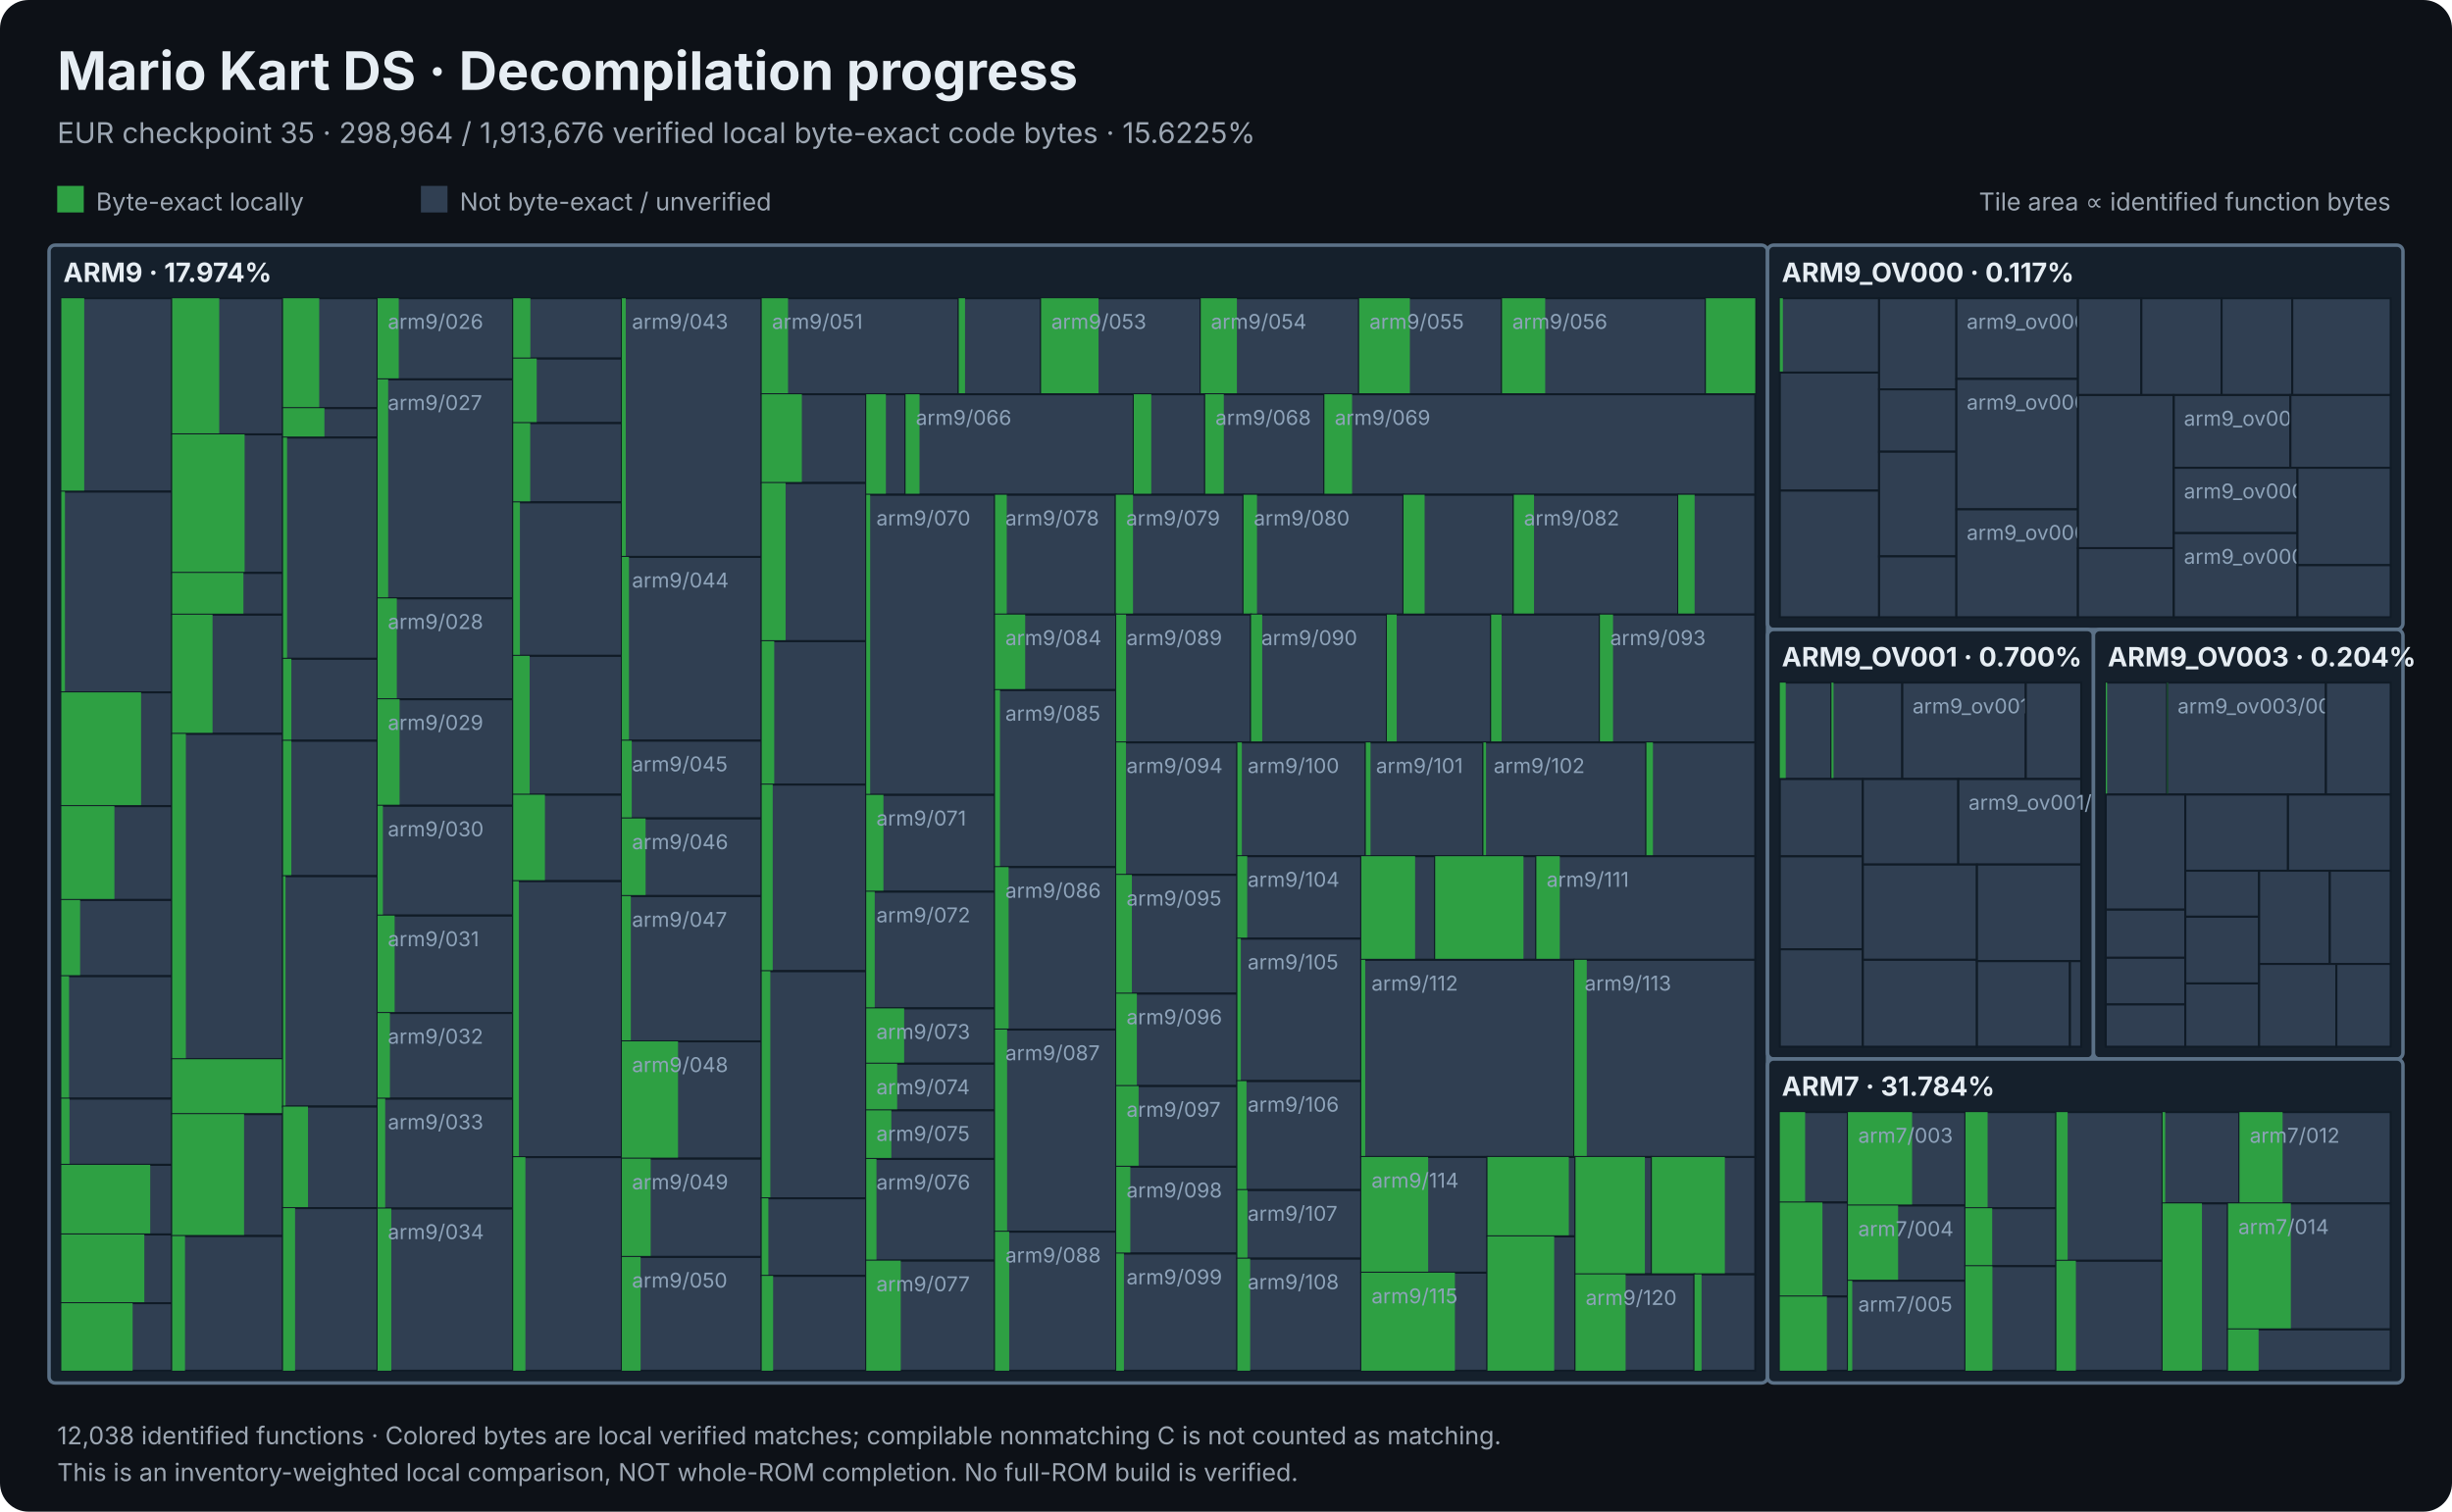
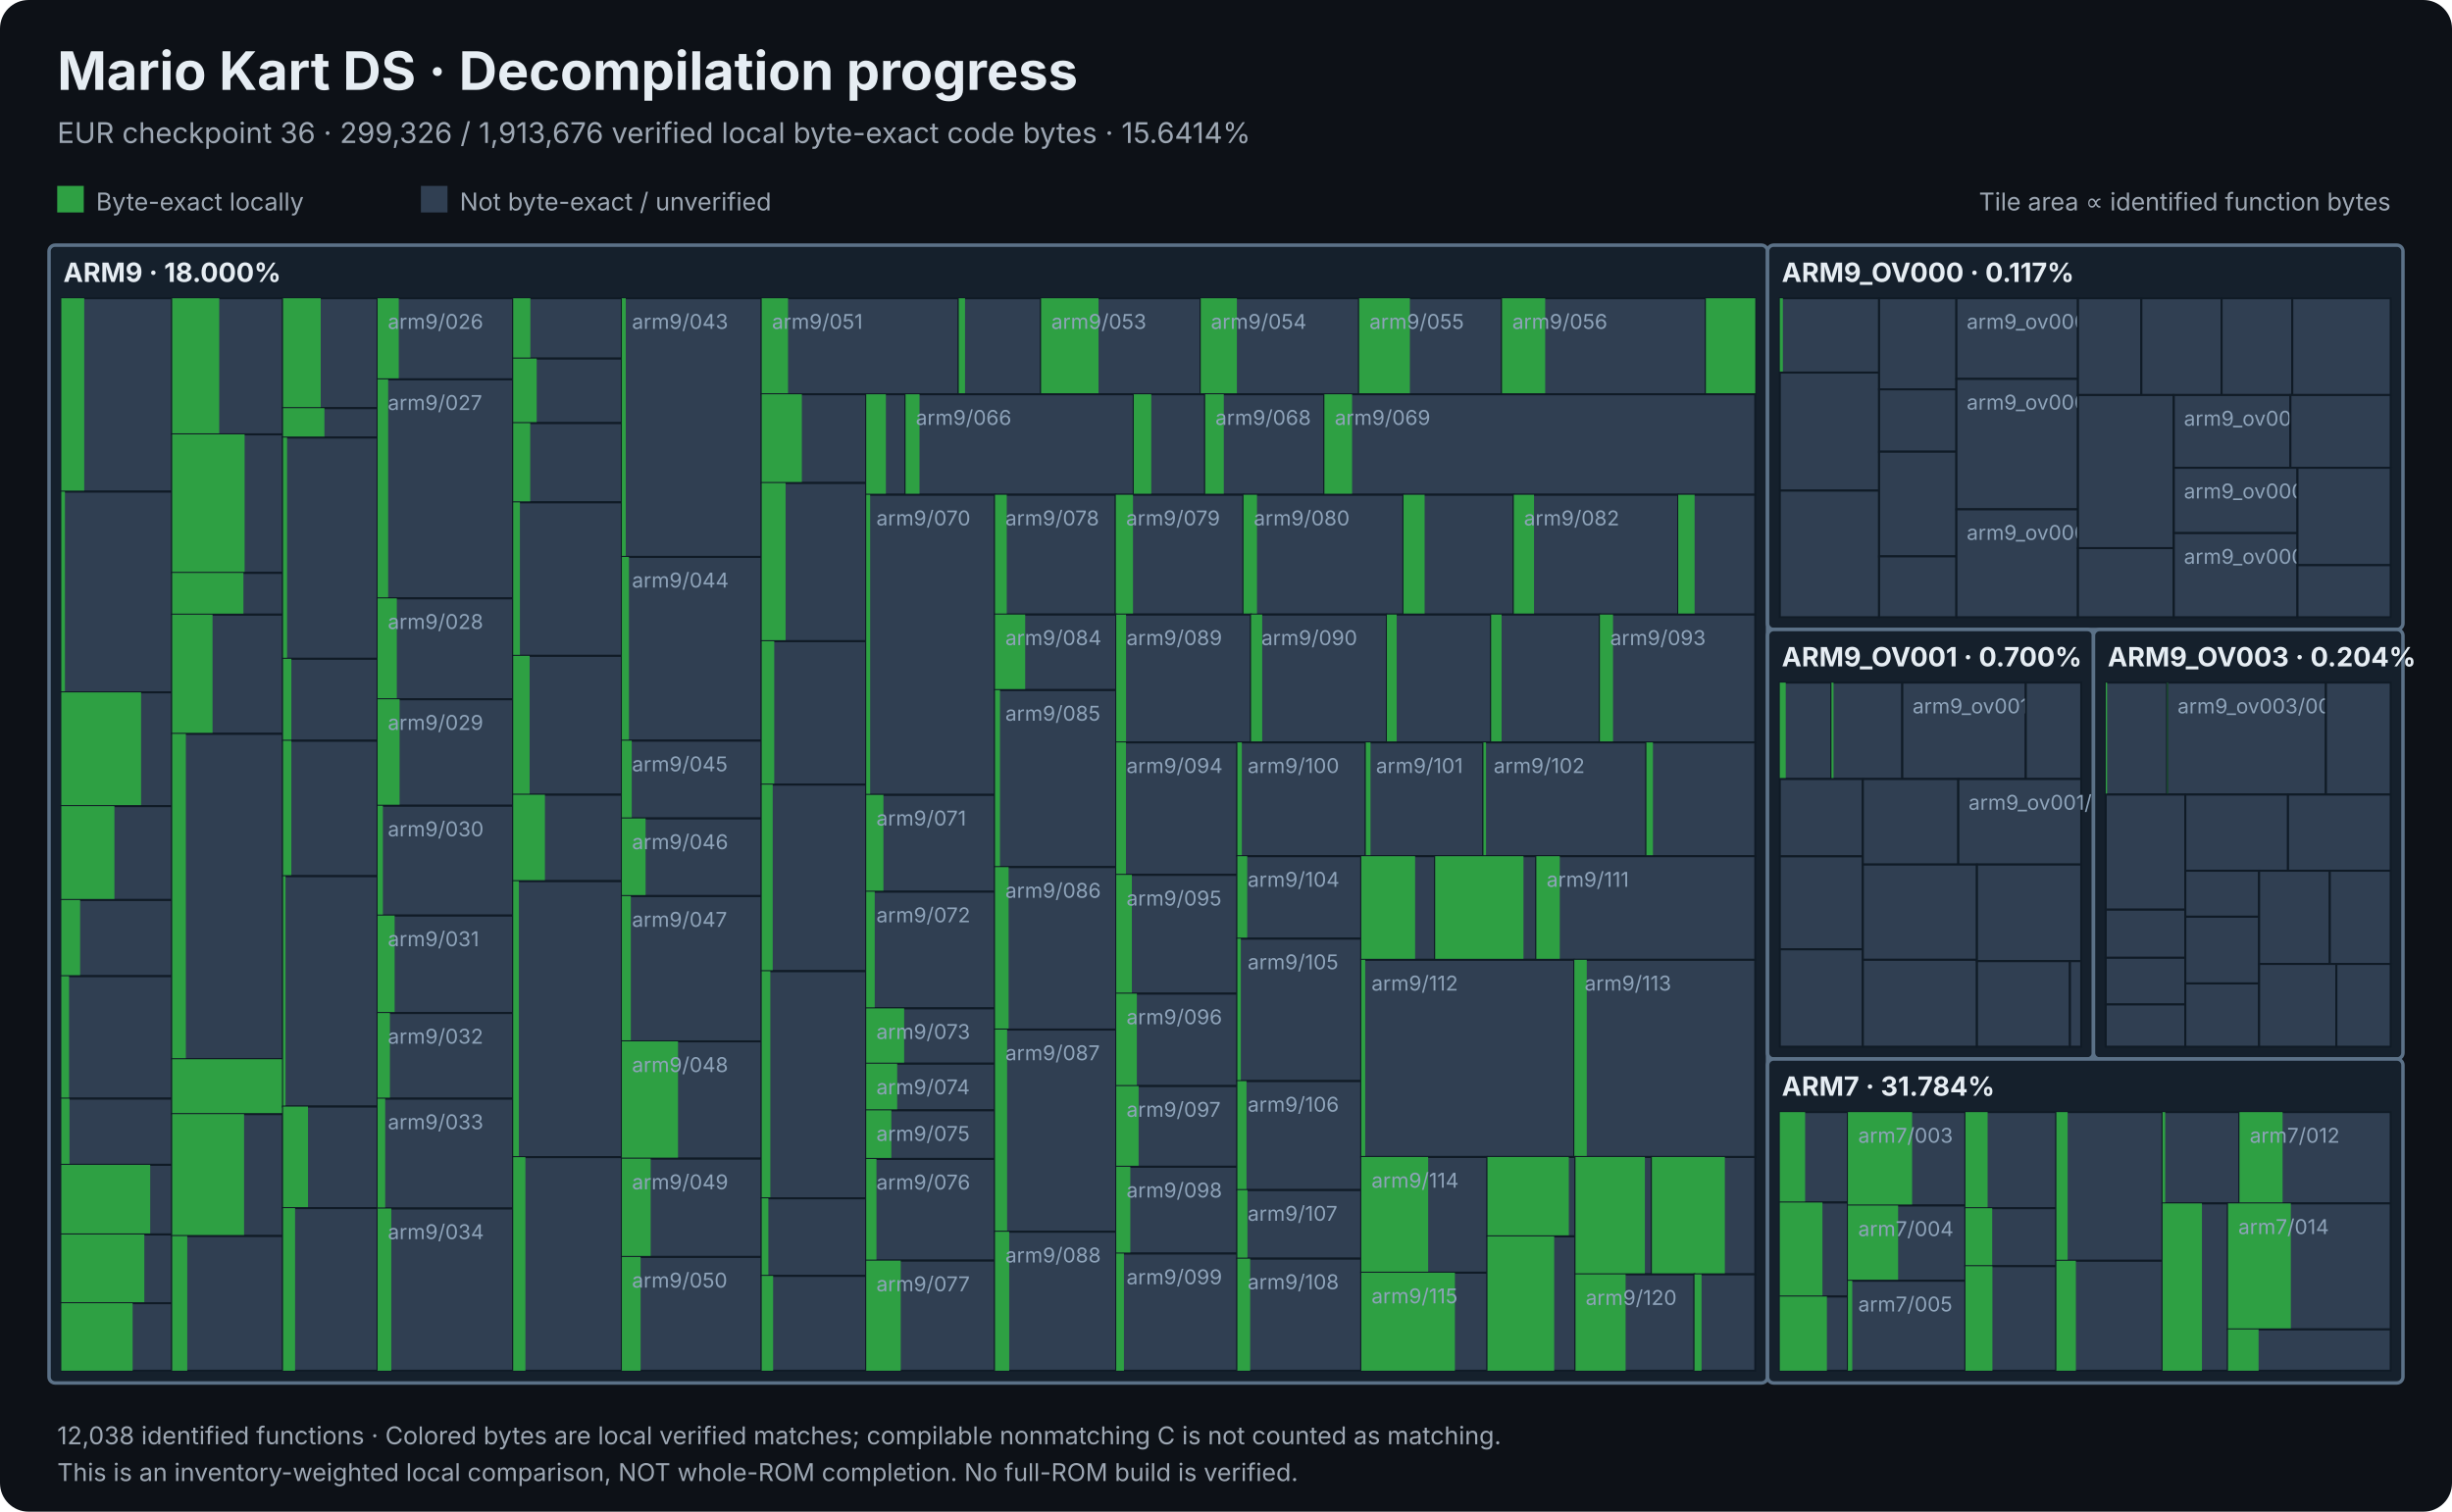
<svg xmlns="http://www.w3.org/2000/svg" viewBox="0 0 1200 740" width="1200" height="740" role="img" aria-label="Mario Kart DS local decompilation progress treemap">
  <rect width="1200" height="740" rx="14" fill="#0d1117" />
  <style>text{font-family:Inter,Segoe UI,Arial,sans-serif}.heading{fill:#e6edf3;font-weight:700}.light{fill:#9da7b3}.module{fill:#e6edf3;font-weight:700}.tile{fill:#8ea3b9;font-size:10px;pointer-events:none}</style>
  <text x="28" y="44" class="heading" font-size="26">Mario Kart DS · Decompilation progress</text>
-   <text x="28" y="70" class="light" font-size="14">EUR checkpoint 35 · 298,964 / 1,913,676 verified local byte-exact code bytes · 15.6225%</text>
+   <text x="28" y="70" class="light" font-size="14">EUR checkpoint 36 · 299,326 / 1,913,676 verified local byte-exact code bytes · 15.6414%</text>
  <rect x="28" y="91" width="13" height="13" fill="#2ea043" />
  <text x="47" y="103" class="light" font-size="12">Byte-exact locally</text>
  <rect x="206" y="91" width="13" height="13" fill="#303f52" />
  <text x="225" y="103" class="light" font-size="12">Not byte-exact / unverified</text>
  <text x="1170" y="103" text-anchor="end" class="light" font-size="12">Tile area ∝ identified function bytes</text>
  <rect x="24.00" y="120.00" width="841.03" height="557.00" rx="3" fill="#15202c" stroke="#5b7187" stroke-width="1.7" />
  <rect x="30.00" y="146.00" width="54.26" height="94.67" fill="#303f52" stroke="#101b26" stroke-width="1" />
  <rect x="30.00" y="146.00" width="11.215" height="94.67" fill="#2ea043" />
  <rect x="30.00" y="240.67" width="54.26" height="98.25" fill="#303f52" stroke="#101b26" stroke-width="1" />
  <rect x="30.00" y="240.67" width="1.788" height="98.25" fill="#2ea043" />
  <rect x="30.00" y="338.93" width="54.26" height="55.70" fill="#303f52" stroke="#101b26" stroke-width="1" />
  <rect x="30.00" y="338.93" width="39.042" height="55.70" fill="#2ea043" />
  <rect x="30.00" y="394.62" width="54.26" height="45.95" fill="#303f52" stroke="#101b26" stroke-width="1" />
  <rect x="30.00" y="394.62" width="25.996" height="45.95" fill="#2ea043" />
  <rect x="30.00" y="440.57" width="54.26" height="37.31" fill="#303f52" stroke="#101b26" stroke-width="1" />
  <rect x="30.00" y="440.57" width="9.201" height="37.31" fill="#2ea043" />
  <rect x="30.00" y="477.88" width="54.26" height="59.93" fill="#303f52" stroke="#101b26" stroke-width="1" />
  <rect x="30.00" y="477.88" width="3.805" height="59.93" fill="#2ea043" />
  <rect x="30.00" y="537.81" width="54.26" height="32.41" fill="#303f52" stroke="#101b26" stroke-width="1" />
  <rect x="30.00" y="537.81" width="3.999" height="32.41" fill="#2ea043" />
  <rect x="30.00" y="570.22" width="54.26" height="34.08" fill="#303f52" stroke="#101b26" stroke-width="1" />
  <rect x="30.00" y="570.22" width="43.507" height="34.08" fill="#2ea043" />
  <rect x="30.00" y="604.30" width="54.26" height="33.65" fill="#303f52" stroke="#101b26" stroke-width="1" />
  <rect x="30.00" y="604.30" width="40.627" height="33.65" fill="#2ea043" />
  <rect x="30.00" y="637.95" width="54.26" height="33.05" fill="#303f52" stroke="#101b26" stroke-width="1" />
  <rect x="30.00" y="637.95" width="34.914" height="33.05" fill="#2ea043" />
  <rect x="84.26" y="146.00" width="54.26" height="66.64" fill="#303f52" stroke="#101b26" stroke-width="1" />
  <rect x="84.26" y="146.00" width="23.019" height="66.64" fill="#2ea043" />
  <rect x="84.26" y="212.64" width="54.26" height="67.81" fill="#303f52" stroke="#101b26" stroke-width="1" />
  <rect x="84.26" y="212.64" width="35.448" height="67.81" fill="#2ea043" />
  <rect x="84.26" y="280.45" width="54.26" height="20.44" fill="#303f52" stroke="#101b26" stroke-width="1" />
  <rect x="84.26" y="280.45" width="34.876" height="20.44" fill="#2ea043" />
  <rect x="84.26" y="300.89" width="54.26" height="58.35" fill="#303f52" stroke="#101b26" stroke-width="1" />
  <rect x="84.26" y="300.89" width="19.754" height="58.35" fill="#2ea043" />
  <rect x="84.26" y="359.24" width="54.26" height="159.28" fill="#303f52" stroke="#101b26" stroke-width="1" />
  <rect x="84.26" y="359.24" width="6.689" height="159.28" fill="#2ea043" />
  <rect x="84.26" y="518.52" width="54.26" height="26.87" fill="#303f52" stroke="#101b26" stroke-width="1" />
  <rect x="84.26" y="518.52" width="54.265" height="26.87" fill="#2ea043" />
  <rect x="84.26" y="545.39" width="54.26" height="59.68" fill="#303f52" stroke="#101b26" stroke-width="1" />
  <rect x="84.26" y="545.39" width="35.181" height="59.68" fill="#2ea043" />
  <rect x="84.26" y="605.07" width="54.26" height="65.93" fill="#303f52" stroke="#101b26" stroke-width="1" />
-   <rect x="84.26" y="605.07" width="6.275" height="65.93" fill="#2ea043" />
+   <rect x="84.26" y="605.07" width="7.381" height="65.93" fill="#2ea043" />
  <rect x="138.52" y="146.00" width="46.28" height="53.80" fill="#303f52" stroke="#101b26" stroke-width="1" />
-   <rect x="138.52" y="146.00" width="17.698" height="53.80" fill="#2ea043" />
+   <rect x="138.52" y="146.00" width="18.439" height="53.80" fill="#2ea043" />
  <rect x="138.52" y="199.80" width="46.28" height="14.40" fill="#303f52" stroke="#101b26" stroke-width="1" />
  <rect x="138.52" y="199.80" width="20.243" height="14.40" fill="#2ea043" />
  <rect x="138.52" y="214.20" width="46.28" height="108.30" fill="#303f52" stroke="#101b26" stroke-width="1" />
  <rect x="138.52" y="214.20" width="1.968" height="108.30" fill="#2ea043" />
  <rect x="138.52" y="322.50" width="46.28" height="40.12" fill="#303f52" stroke="#101b26" stroke-width="1" />
  <rect x="138.52" y="322.50" width="4.069" height="40.12" fill="#2ea043" />
  <rect x="138.52" y="362.62" width="46.28" height="66.30" fill="#303f52" stroke="#101b26" stroke-width="1" />
  <rect x="138.52" y="362.62" width="4.060" height="66.30" fill="#2ea043" />
  <rect x="138.52" y="428.92" width="46.28" height="112.77" fill="#303f52" stroke="#101b26" stroke-width="1" />
  <rect x="138.52" y="428.92" width="1.227" height="112.77" fill="#2ea043" />
  <rect x="138.52" y="541.70" width="46.28" height="49.72" fill="#303f52" stroke="#101b26" stroke-width="1" />
  <rect x="138.52" y="541.70" width="12.207" height="49.72" fill="#2ea043" />
  <rect x="138.52" y="591.41" width="46.28" height="79.59" fill="#303f52" stroke="#101b26" stroke-width="1" />
  <rect x="138.52" y="591.41" width="5.887" height="79.59" fill="#2ea043" />
  <rect x="184.80" y="146.00" width="66.35" height="39.71" fill="#303f52" stroke="#101b26" stroke-width="1" />
  <rect x="184.80" y="146.00" width="10.340" height="39.71" fill="#2ea043" />
  <text x="189.8" y="161.0" class="tile">arm9/026</text>
  <rect x="184.80" y="185.71" width="66.35" height="107.21" fill="#303f52" stroke="#101b26" stroke-width="1" />
  <rect x="184.80" y="185.71" width="5.161" height="107.21" fill="#2ea043" />
  <text x="189.8" y="200.7" class="tile">arm9/027</text>
  <rect x="184.80" y="292.92" width="66.35" height="49.38" fill="#303f52" stroke="#101b26" stroke-width="1" />
  <rect x="184.80" y="292.92" width="9.400" height="49.38" fill="#2ea043" />
  <text x="189.8" y="307.9" class="tile">arm9/028</text>
  <rect x="184.80" y="342.31" width="66.35" height="52.12" fill="#303f52" stroke="#101b26" stroke-width="1" />
  <rect x="184.80" y="342.31" width="10.746" height="52.12" fill="#2ea043" />
  <text x="189.8" y="357.3" class="tile">arm9/029</text>
  <rect x="184.80" y="394.43" width="66.35" height="53.78" fill="#303f52" stroke="#101b26" stroke-width="1" />
  <rect x="184.80" y="394.43" width="2.584" height="53.78" fill="#2ea043" />
  <text x="189.8" y="409.4" class="tile">arm9/030</text>
  <rect x="184.80" y="448.21" width="66.35" height="47.69" fill="#303f52" stroke="#101b26" stroke-width="1" />
  <rect x="184.80" y="448.21" width="8.335" height="47.69" fill="#2ea043" />
  <text x="189.8" y="463.2" class="tile">arm9/031</text>
  <rect x="184.80" y="495.90" width="66.35" height="41.94" fill="#303f52" stroke="#101b26" stroke-width="1" />
  <rect x="184.80" y="495.90" width="6.017" height="41.94" fill="#2ea043" />
  <text x="189.8" y="510.9" class="tile">arm9/032</text>
  <rect x="184.80" y="537.83" width="66.35" height="53.77" fill="#303f52" stroke="#101b26" stroke-width="1" />
  <rect x="184.80" y="537.83" width="3.708" height="53.77" fill="#2ea043" />
  <text x="189.8" y="552.8" class="tile">arm9/033</text>
  <rect x="184.80" y="591.60" width="66.35" height="79.40" fill="#303f52" stroke="#101b26" stroke-width="1" />
  <rect x="184.80" y="591.60" width="6.701" height="79.40" fill="#2ea043" />
  <text x="189.8" y="606.6" class="tile">arm9/034</text>
  <rect x="251.16" y="146.00" width="53.18" height="29.53" fill="#303f52" stroke="#101b26" stroke-width="1" />
  <rect x="251.16" y="146.00" width="8.396" height="29.53" fill="#2ea043" />
  <rect x="251.16" y="175.53" width="53.18" height="31.60" fill="#303f52" stroke="#101b26" stroke-width="1" />
  <rect x="251.16" y="175.53" width="11.497" height="31.60" fill="#2ea043" />
  <rect x="251.16" y="207.13" width="53.18" height="38.79" fill="#303f52" stroke="#101b26" stroke-width="1" />
  <rect x="251.16" y="207.13" width="8.321" height="38.79" fill="#2ea043" />
  <rect x="251.16" y="245.92" width="53.18" height="75.14" fill="#303f52" stroke="#101b26" stroke-width="1" />
  <rect x="251.16" y="245.92" width="3.284" height="75.14" fill="#2ea043" />
  <rect x="251.16" y="321.06" width="53.18" height="67.98" fill="#303f52" stroke="#101b26" stroke-width="1" />
  <rect x="251.16" y="321.06" width="8.029" height="67.98" fill="#2ea043" />
  <rect x="251.16" y="389.04" width="53.18" height="42.31" fill="#303f52" stroke="#101b26" stroke-width="1" />
  <rect x="251.16" y="389.04" width="15.520" height="42.31" fill="#2ea043" />
  <rect x="251.16" y="431.36" width="53.18" height="135.10" fill="#303f52" stroke="#101b26" stroke-width="1" />
  <rect x="251.16" y="431.36" width="2.776" height="135.10" fill="#2ea043" />
  <rect x="251.16" y="566.45" width="53.18" height="104.55" fill="#303f52" stroke="#101b26" stroke-width="1" />
  <rect x="251.16" y="566.45" width="5.972" height="104.55" fill="#2ea043" />
  <rect x="304.34" y="146.00" width="68.42" height="126.63" fill="#303f52" stroke="#101b26" stroke-width="1" />
  <rect x="304.34" y="146.00" width="1.909" height="126.63" fill="#2ea043" />
  <text x="309.3" y="161.0" class="tile">arm9/043</text>
  <rect x="304.34" y="272.63" width="68.42" height="89.96" fill="#303f52" stroke="#101b26" stroke-width="1" />
  <rect x="304.34" y="272.63" width="3.463" height="89.96" fill="#2ea043" />
  <text x="309.3" y="287.6" class="tile">arm9/044</text>
  <rect x="304.34" y="362.58" width="68.42" height="38.08" fill="#303f52" stroke="#101b26" stroke-width="1" />
  <rect x="304.34" y="362.58" width="4.827" height="38.08" fill="#2ea043" />
  <text x="309.3" y="377.6" class="tile">arm9/045</text>
  <rect x="304.34" y="400.66" width="68.42" height="37.99" fill="#303f52" stroke="#101b26" stroke-width="1" />
  <rect x="304.34" y="400.66" width="11.612" height="37.99" fill="#2ea043" />
  <text x="309.3" y="415.7" class="tile">arm9/046</text>
  <rect x="304.34" y="438.65" width="68.42" height="71.12" fill="#303f52" stroke="#101b26" stroke-width="1" />
  <rect x="304.34" y="438.65" width="4.381" height="71.12" fill="#2ea043" />
  <text x="309.3" y="453.7" class="tile">arm9/047</text>
  <rect x="304.34" y="509.77" width="68.42" height="57.42" fill="#303f52" stroke="#101b26" stroke-width="1" />
  <rect x="304.34" y="509.77" width="27.474" height="57.42" fill="#2ea043" />
  <text x="309.3" y="524.8" class="tile">arm9/048</text>
  <rect x="304.34" y="567.19" width="68.42" height="48.12" fill="#303f52" stroke="#101b26" stroke-width="1" />
  <rect x="304.34" y="567.19" width="14.089" height="48.12" fill="#2ea043" />
  <text x="309.3" y="582.2" class="tile">arm9/049</text>
  <rect x="304.34" y="615.31" width="68.42" height="55.69" fill="#303f52" stroke="#101b26" stroke-width="1" />
  <rect x="304.34" y="615.31" width="9.163" height="55.69" fill="#2ea043" />
  <text x="309.3" y="630.3" class="tile">arm9/050</text>
  <rect x="372.77" y="146.00" width="96.43" height="47.00" fill="#303f52" stroke="#101b26" stroke-width="1" />
  <rect x="372.77" y="146.00" width="12.886" height="47.00" fill="#2ea043" />
  <text x="377.8" y="161.0" class="tile">arm9/051</text>
  <rect x="469.20" y="146.00" width="40.30" height="47.00" fill="#303f52" stroke="#101b26" stroke-width="1" />
  <rect x="469.20" y="146.00" width="3.076" height="47.00" fill="#2ea043" />
  <rect x="509.50" y="146.00" width="78.14" height="47.00" fill="#303f52" stroke="#101b26" stroke-width="1" />
  <rect x="509.50" y="146.00" width="28.105" height="47.00" fill="#2ea043" />
  <text x="514.5" y="161.0" class="tile">arm9/053</text>
  <rect x="587.64" y="146.00" width="77.53" height="47.00" fill="#303f52" stroke="#101b26" stroke-width="1" />
  <rect x="587.64" y="146.00" width="17.685" height="47.00" fill="#2ea043" />
  <text x="592.6" y="161.0" class="tile">arm9/054</text>
  <rect x="665.16" y="146.00" width="69.92" height="47.00" fill="#303f52" stroke="#101b26" stroke-width="1" />
  <rect x="665.16" y="146.00" width="24.817" height="47.00" fill="#2ea043" />
  <text x="670.2" y="161.0" class="tile">arm9/055</text>
  <rect x="735.08" y="146.00" width="99.77" height="47.00" fill="#303f52" stroke="#101b26" stroke-width="1" />
  <rect x="735.08" y="146.00" width="21.132" height="47.00" fill="#2ea043" />
  <text x="740.1" y="161.0" class="tile">arm9/056</text>
  <rect x="834.85" y="146.00" width="24.18" height="47.00" fill="#303f52" stroke="#101b26" stroke-width="1" />
  <rect x="834.85" y="146.00" width="24.181" height="47.00" fill="#2ea043" />
  <rect x="372.77" y="193.00" width="51.16" height="43.45" fill="#303f52" stroke="#101b26" stroke-width="1" />
  <rect x="372.77" y="193.00" width="19.645" height="43.45" fill="#2ea043" />
  <rect x="372.77" y="236.45" width="51.16" height="77.43" fill="#303f52" stroke="#101b26" stroke-width="1" />
  <rect x="372.77" y="236.45" width="11.693" height="77.43" fill="#2ea043" />
  <rect x="372.77" y="313.88" width="51.16" height="70.22" fill="#303f52" stroke="#101b26" stroke-width="1" />
  <rect x="372.77" y="313.88" width="6.140" height="70.22" fill="#2ea043" />
  <rect x="372.77" y="384.09" width="51.16" height="91.33" fill="#303f52" stroke="#101b26" stroke-width="1" />
  <rect x="372.77" y="384.09" width="5.389" height="91.33" fill="#2ea043" />
  <rect x="372.77" y="475.43" width="51.16" height="111.18" fill="#303f52" stroke="#101b26" stroke-width="1" />
  <rect x="372.77" y="475.43" width="4.225" height="111.18" fill="#2ea043" />
  <rect x="372.77" y="586.61" width="51.16" height="37.96" fill="#303f52" stroke="#101b26" stroke-width="1" />
  <rect x="372.77" y="586.61" width="3.266" height="37.96" fill="#2ea043" />
  <rect x="372.77" y="624.57" width="51.16" height="46.43" fill="#303f52" stroke="#101b26" stroke-width="1" />
  <rect x="372.77" y="624.57" width="5.595" height="46.43" fill="#2ea043" />
  <rect x="423.93" y="193.00" width="19.24" height="49.20" fill="#303f52" stroke="#101b26" stroke-width="1" />
  <rect x="423.93" y="193.00" width="9.612" height="49.20" fill="#2ea043" />
  <rect x="443.17" y="193.00" width="111.70" height="49.20" fill="#303f52" stroke="#101b26" stroke-width="1" />
  <rect x="443.17" y="193.00" width="6.826" height="49.20" fill="#2ea043" />
  <text x="448.2" y="208.0" class="tile">arm9/066</text>
  <rect x="554.87" y="193.00" width="34.95" height="49.20" fill="#303f52" stroke="#101b26" stroke-width="1" />
  <rect x="554.87" y="193.00" width="8.548" height="49.20" fill="#2ea043" />
  <rect x="589.82" y="193.00" width="58.33" height="49.20" fill="#303f52" stroke="#101b26" stroke-width="1" />
  <rect x="589.82" y="193.00" width="9.093" height="49.20" fill="#2ea043" />
  <text x="594.8" y="208.0" class="tile">arm9/068</text>
  <rect x="648.15" y="193.00" width="210.88" height="49.20" fill="#303f52" stroke="#101b26" stroke-width="1" />
  <rect x="648.15" y="193.00" width="13.551" height="49.20" fill="#2ea043" />
  <text x="653.2" y="208.0" class="tile">arm9/069</text>
  <rect x="423.93" y="242.20" width="63.03" height="146.92" fill="#303f52" stroke="#101b26" stroke-width="1" />
  <rect x="423.93" y="242.20" width="1.917" height="146.92" fill="#2ea043" />
  <text x="428.9" y="257.2" class="tile">arm9/070</text>
  <rect x="423.93" y="389.12" width="63.03" height="47.39" fill="#303f52" stroke="#101b26" stroke-width="1" />
  <rect x="423.93" y="389.12" width="8.415" height="47.39" fill="#2ea043" />
  <text x="428.9" y="404.1" class="tile">arm9/071</text>
  <rect x="423.93" y="436.51" width="63.03" height="57.12" fill="#303f52" stroke="#101b26" stroke-width="1" />
  <rect x="423.93" y="436.51" width="4.156" height="57.12" fill="#2ea043" />
  <text x="428.9" y="451.5" class="tile">arm9/072</text>
  <rect x="423.93" y="493.63" width="63.03" height="27.06" fill="#303f52" stroke="#101b26" stroke-width="1" />
  <rect x="423.93" y="493.63" width="18.556" height="27.06" fill="#2ea043" />
  <text x="428.9" y="508.6" class="tile">arm9/073</text>
  <rect x="423.93" y="520.70" width="63.03" height="22.84" fill="#303f52" stroke="#101b26" stroke-width="1" />
  <rect x="423.93" y="520.70" width="15.138" height="22.84" fill="#2ea043" />
  <text x="428.9" y="535.7" class="tile">arm9/074</text>
  <rect x="423.93" y="543.54" width="63.03" height="23.80" fill="#303f52" stroke="#101b26" stroke-width="1" />
  <rect x="423.93" y="543.54" width="12.277" height="23.80" fill="#2ea043" />
  <text x="428.9" y="558.5" class="tile">arm9/075</text>
  <rect x="423.93" y="567.34" width="63.03" height="49.77" fill="#303f52" stroke="#101b26" stroke-width="1" />
  <rect x="423.93" y="567.34" width="5.008" height="49.77" fill="#2ea043" />
  <text x="428.9" y="582.3" class="tile">arm9/076</text>
  <rect x="423.93" y="617.11" width="63.03" height="53.89" fill="#303f52" stroke="#101b26" stroke-width="1" />
  <rect x="423.93" y="617.11" width="16.880" height="53.89" fill="#2ea043" />
  <text x="428.9" y="632.1" class="tile">arm9/077</text>
  <rect x="486.96" y="242.20" width="59.11" height="58.65" fill="#303f52" stroke="#101b26" stroke-width="1" />
  <rect x="486.96" y="242.20" width="5.736" height="58.65" fill="#2ea043" />
  <text x="492.0" y="257.2" class="tile">arm9/078</text>
  <rect x="546.07" y="242.20" width="62.50" height="58.65" fill="#303f52" stroke="#101b26" stroke-width="1" />
  <rect x="546.07" y="242.20" width="8.413" height="58.65" fill="#2ea043" />
  <text x="551.1" y="257.2" class="tile">arm9/079</text>
  <rect x="608.57" y="242.20" width="78.28" height="58.65" fill="#303f52" stroke="#101b26" stroke-width="1" />
  <rect x="608.57" y="242.20" width="6.586" height="58.65" fill="#2ea043" />
  <text x="613.6" y="257.2" class="tile">arm9/080</text>
  <rect x="686.85" y="242.20" width="54.00" height="58.65" fill="#303f52" stroke="#101b26" stroke-width="1" />
  <rect x="686.85" y="242.20" width="10.347" height="58.65" fill="#2ea043" />
  <rect x="740.84" y="242.20" width="80.48" height="58.65" fill="#303f52" stroke="#101b26" stroke-width="1" />
  <rect x="740.84" y="242.20" width="9.901" height="58.65" fill="#2ea043" />
  <text x="745.8" y="257.2" class="tile">arm9/082</text>
  <rect x="821.32" y="242.20" width="37.71" height="58.65" fill="#303f52" stroke="#101b26" stroke-width="1" />
  <rect x="821.32" y="242.20" width="8.010" height="58.65" fill="#2ea043" />
  <rect x="486.96" y="300.85" width="59.32" height="36.97" fill="#303f52" stroke="#101b26" stroke-width="1" />
  <rect x="486.96" y="300.85" width="14.762" height="36.97" fill="#2ea043" />
  <text x="492.0" y="315.8" class="tile">arm9/084</text>
  <rect x="486.96" y="337.82" width="59.32" height="86.64" fill="#303f52" stroke="#101b26" stroke-width="1" />
  <rect x="486.96" y="337.82" width="2.416" height="86.64" fill="#2ea043" />
  <text x="492.0" y="352.8" class="tile">arm9/085</text>
  <rect x="486.96" y="424.47" width="59.32" height="79.53" fill="#303f52" stroke="#101b26" stroke-width="1" />
  <rect x="486.96" y="424.47" width="6.643" height="79.53" fill="#2ea043" />
  <text x="492.0" y="439.5" class="tile">arm9/086</text>
  <rect x="486.96" y="504.00" width="59.32" height="98.96" fill="#303f52" stroke="#101b26" stroke-width="1" />
  <rect x="486.96" y="504.00" width="5.912" height="98.96" fill="#2ea043" />
  <text x="492.0" y="519.0" class="tile">arm9/087</text>
  <rect x="486.96" y="602.96" width="59.32" height="68.04" fill="#303f52" stroke="#101b26" stroke-width="1" />
  <rect x="486.96" y="602.96" width="6.941" height="68.04" fill="#2ea043" />
  <text x="492.0" y="618.0" class="tile">arm9/088</text>
  <rect x="546.28" y="300.85" width="65.98" height="62.59" fill="#303f52" stroke="#101b26" stroke-width="1" />
  <rect x="546.28" y="300.85" width="4.798" height="62.59" fill="#2ea043" />
  <text x="551.3" y="315.8" class="tile">arm9/089</text>
  <rect x="612.26" y="300.85" width="66.47" height="62.59" fill="#303f52" stroke="#101b26" stroke-width="1" />
  <rect x="612.26" y="300.85" width="5.455" height="62.59" fill="#2ea043" />
  <text x="617.3" y="315.8" class="tile">arm9/090</text>
  <rect x="678.73" y="300.85" width="51.02" height="62.59" fill="#303f52" stroke="#101b26" stroke-width="1" />
  <rect x="678.73" y="300.85" width="4.798" height="62.59" fill="#2ea043" />
  <rect x="729.75" y="300.85" width="53.24" height="62.59" fill="#303f52" stroke="#101b26" stroke-width="1" />
  <rect x="729.75" y="300.85" width="5.116" height="62.59" fill="#2ea043" />
  <rect x="782.98" y="300.85" width="76.05" height="62.59" fill="#303f52" stroke="#101b26" stroke-width="1" />
  <rect x="782.98" y="300.85" width="6.430" height="62.59" fill="#2ea043" />
  <text x="788.0" y="315.8" class="tile">arm9/093</text>
  <rect x="546.28" y="363.44" width="59.28" height="64.83" fill="#303f52" stroke="#101b26" stroke-width="1" />
  <rect x="546.28" y="363.44" width="4.748" height="64.83" fill="#2ea043" />
  <text x="551.3" y="378.4" class="tile">arm9/094</text>
  <rect x="546.28" y="428.27" width="59.28" height="58.15" fill="#303f52" stroke="#101b26" stroke-width="1" />
  <rect x="546.28" y="428.27" width="7.651" height="58.15" fill="#2ea043" />
  <text x="551.3" y="443.3" class="tile">arm9/095</text>
  <rect x="546.28" y="486.42" width="59.28" height="45.24" fill="#303f52" stroke="#101b26" stroke-width="1" />
  <rect x="546.28" y="486.42" width="10.082" height="45.24" fill="#2ea043" />
  <text x="551.3" y="501.4" class="tile">arm9/096</text>
  <rect x="546.28" y="531.66" width="59.28" height="39.50" fill="#303f52" stroke="#101b26" stroke-width="1" />
  <rect x="546.28" y="531.66" width="10.947" height="39.50" fill="#2ea043" />
  <text x="551.3" y="546.7" class="tile">arm9/097</text>
  <rect x="546.28" y="571.16" width="59.28" height="42.50" fill="#303f52" stroke="#101b26" stroke-width="1" />
  <rect x="546.28" y="571.16" width="6.891" height="42.50" fill="#2ea043" />
  <text x="551.3" y="586.2" class="tile">arm9/098</text>
  <rect x="546.28" y="613.65" width="59.28" height="57.35" fill="#303f52" stroke="#101b26" stroke-width="1" />
  <rect x="546.28" y="613.65" width="3.759" height="57.35" fill="#2ea043" />
  <text x="551.3" y="628.7" class="tile">arm9/099</text>
  <rect x="605.56" y="363.44" width="62.85" height="55.69" fill="#303f52" stroke="#101b26" stroke-width="1" />
  <rect x="605.56" y="363.44" width="2.193" height="55.69" fill="#2ea043" />
  <text x="610.6" y="378.4" class="tile">arm9/100</text>
  <rect x="668.42" y="363.44" width="57.56" height="55.69" fill="#303f52" stroke="#101b26" stroke-width="1" />
  <rect x="668.42" y="363.44" width="2.294" height="55.69" fill="#2ea043" />
  <text x="673.4" y="378.4" class="tile">arm9/101</text>
  <rect x="725.98" y="363.44" width="79.76" height="55.69" fill="#303f52" stroke="#101b26" stroke-width="1" />
  <rect x="725.98" y="363.44" width="1.275" height="55.69" fill="#2ea043" />
  <text x="731.0" y="378.4" class="tile">arm9/102</text>
  <rect x="805.74" y="363.44" width="53.30" height="55.69" fill="#303f52" stroke="#101b26" stroke-width="1" />
  <rect x="805.74" y="363.44" width="3.200" height="55.69" fill="#2ea043" />
  <rect x="605.56" y="419.13" width="60.64" height="40.36" fill="#303f52" stroke="#101b26" stroke-width="1" />
  <rect x="605.56" y="419.13" width="4.817" height="40.36" fill="#2ea043" />
  <text x="610.6" y="434.1" class="tile">arm9/104</text>
  <rect x="605.56" y="459.49" width="60.64" height="69.74" fill="#303f52" stroke="#101b26" stroke-width="1" />
  <rect x="605.56" y="459.49" width="1.689" height="69.74" fill="#2ea043" />
  <text x="610.6" y="474.5" class="tile">arm9/105</text>
  <rect x="605.56" y="529.23" width="60.64" height="53.35" fill="#303f52" stroke="#101b26" stroke-width="1" />
  <rect x="605.56" y="529.23" width="4.473" height="53.35" fill="#2ea043" />
  <text x="610.6" y="544.2" class="tile">arm9/106</text>
  <rect x="605.56" y="582.58" width="60.64" height="33.57" fill="#303f52" stroke="#101b26" stroke-width="1" />
  <rect x="605.56" y="582.58" width="4.938" height="33.57" fill="#2ea043" />
  <text x="610.6" y="597.6" class="tile">arm9/107</text>
  <rect x="605.56" y="616.15" width="60.64" height="54.85" fill="#303f52" stroke="#101b26" stroke-width="1" />
  <rect x="605.56" y="616.15" width="6.259" height="54.85" fill="#2ea043" />
  <text x="610.6" y="631.1" class="tile">arm9/108</text>
  <rect x="666.21" y="419.13" width="36.16" height="50.72" fill="#303f52" stroke="#101b26" stroke-width="1" />
  <rect x="666.21" y="419.13" width="26.335" height="50.72" fill="#2ea043" />
  <rect x="702.37" y="419.13" width="49.50" height="50.72" fill="#303f52" stroke="#101b26" stroke-width="1" />
  <rect x="702.37" y="419.13" width="43.213" height="50.72" fill="#2ea043" />
  <rect x="751.87" y="419.13" width="107.17" height="50.72" fill="#303f52" stroke="#101b26" stroke-width="1" />
  <rect x="751.87" y="419.13" width="11.473" height="50.72" fill="#2ea043" />
  <text x="756.9" y="434.1" class="tile">arm9/111</text>
  <rect x="666.21" y="469.86" width="104.26" height="96.52" fill="#303f52" stroke="#101b26" stroke-width="1" />
  <rect x="666.21" y="469.86" width="1.924" height="96.52" fill="#2ea043" />
  <text x="671.2" y="484.9" class="tile">arm9/112</text>
  <rect x="770.47" y="469.86" width="88.56" height="96.52" fill="#303f52" stroke="#101b26" stroke-width="1" />
  <rect x="770.47" y="469.86" width="6.081" height="96.52" fill="#2ea043" />
  <text x="775.5" y="484.9" class="tile">arm9/113</text>
  <rect x="666.21" y="566.38" width="61.76" height="56.64" fill="#303f52" stroke="#101b26" stroke-width="1" />
  <rect x="666.21" y="566.38" width="32.716" height="56.64" fill="#2ea043" />
  <text x="671.2" y="581.4" class="tile">arm9/114</text>
  <rect x="666.21" y="623.02" width="61.76" height="47.98" fill="#303f52" stroke="#101b26" stroke-width="1" />
  <rect x="666.21" y="623.02" width="45.812" height="47.98" fill="#2ea043" />
  <text x="671.2" y="638.0" class="tile">arm9/115</text>
  <rect x="727.96" y="566.38" width="43.08" height="38.85" fill="#303f52" stroke="#101b26" stroke-width="1" />
  <rect x="727.96" y="566.38" width="39.810" height="38.85" fill="#2ea043" />
  <rect x="727.96" y="605.23" width="43.08" height="65.77" fill="#303f52" stroke="#101b26" stroke-width="1" />
  <rect x="727.96" y="605.23" width="32.643" height="65.77" fill="#2ea043" />
  <rect x="771.05" y="566.38" width="37.37" height="57.45" fill="#303f52" stroke="#101b26" stroke-width="1" />
  <rect x="771.05" y="566.38" width="33.946" height="57.45" fill="#2ea043" />
  <rect x="808.42" y="566.38" width="50.62" height="57.45" fill="#303f52" stroke="#101b26" stroke-width="1" />
  <rect x="808.42" y="566.38" width="35.703" height="57.45" fill="#2ea043" />
  <rect x="771.05" y="623.83" width="58.23" height="47.17" fill="#303f52" stroke="#101b26" stroke-width="1" />
  <rect x="771.05" y="623.83" width="24.515" height="47.17" fill="#2ea043" />
  <text x="776.0" y="638.8" class="tile">arm9/120</text>
  <rect x="829.28" y="623.83" width="29.76" height="47.17" fill="#303f52" stroke="#101b26" stroke-width="1" />
  <rect x="829.28" y="623.83" width="3.447" height="47.17" fill="#2ea043" />
-   <text x="31.0" y="138.0" class="module" font-size="13">ARM9 · 17.974%</text>
+   <text x="31.0" y="138.0" class="module" font-size="13">ARM9 · 18.000%</text>
  <rect x="865.03" y="120.00" width="310.97" height="188.15" rx="3" fill="#15202c" stroke="#5b7187" stroke-width="1.7" />
  <rect x="871.03" y="146.00" width="48.58" height="36.39" fill="#303f52" stroke="#101b26" stroke-width="1" />
  <rect x="871.03" y="146.00" width="1.500" height="36.39" fill="#2ea043" />
  <rect x="871.03" y="182.39" width="48.58" height="57.78" fill="#303f52" stroke="#101b26" stroke-width="1" />
  <rect x="871.03" y="240.17" width="48.58" height="61.99" fill="#303f52" stroke="#101b26" stroke-width="1" />
  <rect x="919.62" y="146.00" width="37.84" height="44.59" fill="#303f52" stroke="#101b26" stroke-width="1" />
  <rect x="919.62" y="190.59" width="37.84" height="30.53" fill="#303f52" stroke="#101b26" stroke-width="1" />
  <rect x="919.62" y="221.12" width="37.84" height="51.24" fill="#303f52" stroke="#101b26" stroke-width="1" />
  <rect x="919.62" y="272.36" width="37.84" height="29.80" fill="#303f52" stroke="#101b26" stroke-width="1" />
  <rect x="957.45" y="146.00" width="59.50" height="39.50" fill="#303f52" stroke="#101b26" stroke-width="1" />
  <text x="962.5" y="161.0" class="tile">arm9_ov000/007</text>
  <rect x="957.45" y="185.50" width="59.50" height="63.84" fill="#303f52" stroke="#101b26" stroke-width="1" />
  <text x="962.5" y="200.5" class="tile">arm9_ov000/008</text>
  <rect x="957.45" y="249.34" width="59.50" height="52.81" fill="#303f52" stroke="#101b26" stroke-width="1" />
  <text x="962.5" y="264.3" class="tile">arm9_ov000/009</text>
  <rect x="1016.95" y="146.00" width="31.01" height="47.38" fill="#303f52" stroke="#101b26" stroke-width="1" />
  <rect x="1047.97" y="146.00" width="39.28" height="47.38" fill="#303f52" stroke="#101b26" stroke-width="1" />
  <rect x="1087.25" y="146.00" width="34.58" height="47.38" fill="#303f52" stroke="#101b26" stroke-width="1" />
  <rect x="1121.83" y="146.00" width="48.17" height="47.38" fill="#303f52" stroke="#101b26" stroke-width="1" />
  <rect x="1016.95" y="193.38" width="46.88" height="74.94" fill="#303f52" stroke="#101b26" stroke-width="1" />
  <rect x="1016.95" y="268.32" width="46.88" height="33.84" fill="#303f52" stroke="#101b26" stroke-width="1" />
  <rect x="1063.84" y="193.38" width="57.08" height="35.62" fill="#303f52" stroke="#101b26" stroke-width="1" />
  <text x="1068.8" y="208.4" class="tile">arm9_ov000/016</text>
  <rect x="1120.92" y="193.38" width="49.08" height="35.62" fill="#303f52" stroke="#101b26" stroke-width="1" />
  <rect x="1063.84" y="229.00" width="60.54" height="31.98" fill="#303f52" stroke="#101b26" stroke-width="1" />
  <text x="1068.8" y="244.0" class="tile">arm9_ov000/018</text>
  <rect x="1063.84" y="260.98" width="60.54" height="41.17" fill="#303f52" stroke="#101b26" stroke-width="1" />
  <text x="1068.8" y="276.0" class="tile">arm9_ov000/019</text>
  <rect x="1124.38" y="229.00" width="45.62" height="47.67" fill="#303f52" stroke="#101b26" stroke-width="1" />
  <rect x="1124.38" y="276.67" width="45.62" height="25.49" fill="#303f52" stroke="#101b26" stroke-width="1" />
  <text x="872.0" y="138.0" class="module" font-size="13">ARM9_OV000 · 0.117%</text>
  <rect x="865.03" y="308.15" width="159.50" height="210.24" rx="3" fill="#15202c" stroke="#5b7187" stroke-width="1.7" />
  <rect x="871.03" y="334.15" width="25.28" height="47.20" fill="#303f52" stroke="#101b26" stroke-width="1" />
  <rect x="871.03" y="334.15" width="2.896" height="47.20" fill="#2ea043" />
  <rect x="896.31" y="334.15" width="34.67" height="47.20" fill="#303f52" stroke="#101b26" stroke-width="1" />
  <rect x="896.31" y="334.15" width="1.003" height="47.20" fill="#2ea043" />
  <rect x="930.98" y="334.15" width="60.43" height="47.20" fill="#303f52" stroke="#101b26" stroke-width="1" />
  <text x="936.0" y="349.2" class="tile">arm9_ov001/002</text>
  <rect x="991.41" y="334.15" width="27.13" height="47.20" fill="#303f52" stroke="#101b26" stroke-width="1" />
  <rect x="871.03" y="381.35" width="40.64" height="37.85" fill="#303f52" stroke="#101b26" stroke-width="1" />
  <rect x="871.03" y="419.21" width="40.64" height="45.51" fill="#303f52" stroke="#101b26" stroke-width="1" />
  <rect x="871.03" y="464.72" width="40.64" height="47.67" fill="#303f52" stroke="#101b26" stroke-width="1" />
  <rect x="911.67" y="381.35" width="46.71" height="41.87" fill="#303f52" stroke="#101b26" stroke-width="1" />
  <rect x="958.39" y="381.35" width="60.15" height="41.87" fill="#303f52" stroke="#101b26" stroke-width="1" />
  <text x="963.4" y="396.4" class="tile">arm9_ov001/008</text>
  <rect x="911.67" y="423.22" width="55.83" height="46.63" fill="#303f52" stroke="#101b26" stroke-width="1" />
  <rect x="911.67" y="469.85" width="55.83" height="42.54" fill="#303f52" stroke="#101b26" stroke-width="1" />
  <rect x="967.51" y="423.22" width="51.03" height="47.28" fill="#303f52" stroke="#101b26" stroke-width="1" />
  <rect x="967.51" y="470.50" width="45.52" height="41.89" fill="#303f52" stroke="#101b26" stroke-width="1" />
  <rect x="1013.03" y="470.50" width="5.51" height="41.89" fill="#303f52" stroke="#101b26" stroke-width="1" />
  <text x="872.0" y="326.2" class="module" font-size="13">ARM9_OV001 · 0.700%</text>
  <rect x="1024.54" y="308.15" width="151.46" height="210.24" rx="3" fill="#15202c" stroke="#5b7187" stroke-width="1.7" />
  <rect x="1030.54" y="334.15" width="30.12" height="54.80" fill="#303f52" stroke="#101b26" stroke-width="1" />
  <rect x="1030.54" y="334.15" width="0.659" height="54.80" fill="#2ea043" />
  <rect x="1060.66" y="334.15" width="77.64" height="54.80" fill="#303f52" stroke="#101b26" stroke-width="1" />
  <rect x="1060.66" y="334.15" width="0.267" height="54.80" fill="#2ea043" />
  <text x="1065.7" y="349.2" class="tile">arm9_ov003/001</text>
  <rect x="1138.30" y="334.15" width="31.70" height="54.80" fill="#303f52" stroke="#101b26" stroke-width="1" />
  <rect x="1030.54" y="388.96" width="38.95" height="56.35" fill="#303f52" stroke="#101b26" stroke-width="1" />
  <rect x="1030.54" y="445.31" width="38.95" height="23.56" fill="#303f52" stroke="#101b26" stroke-width="1" />
  <rect x="1030.54" y="468.87" width="38.95" height="22.85" fill="#303f52" stroke="#101b26" stroke-width="1" />
  <rect x="1030.54" y="491.71" width="38.95" height="20.68" fill="#303f52" stroke="#101b26" stroke-width="1" />
  <rect x="1069.49" y="388.96" width="50.25" height="37.29" fill="#303f52" stroke="#101b26" stroke-width="1" />
  <rect x="1119.74" y="388.96" width="50.26" height="37.29" fill="#303f52" stroke="#101b26" stroke-width="1" />
  <rect x="1069.49" y="426.24" width="36.11" height="22.51" fill="#303f52" stroke="#101b26" stroke-width="1" />
  <rect x="1069.49" y="448.76" width="36.11" height="32.66" fill="#303f52" stroke="#101b26" stroke-width="1" />
  <rect x="1069.49" y="481.42" width="36.11" height="30.98" fill="#303f52" stroke="#101b26" stroke-width="1" />
  <rect x="1105.60" y="426.24" width="34.60" height="45.64" fill="#303f52" stroke="#101b26" stroke-width="1" />
  <rect x="1140.20" y="426.24" width="29.80" height="45.64" fill="#303f52" stroke="#101b26" stroke-width="1" />
  <rect x="1105.60" y="471.88" width="37.81" height="40.52" fill="#303f52" stroke="#101b26" stroke-width="1" />
  <rect x="1143.41" y="471.88" width="26.59" height="40.52" fill="#303f52" stroke="#101b26" stroke-width="1" />
  <text x="1031.5" y="326.2" class="module" font-size="13">ARM9_OV003 · 0.204%</text>
  <rect x="865.03" y="518.40" width="310.97" height="158.60" rx="3" fill="#15202c" stroke="#5b7187" stroke-width="1.7" />
  <rect x="871.03" y="544.40" width="33.32" height="44.26" fill="#303f52" stroke="#101b26" stroke-width="1" />
  <rect x="871.03" y="544.40" width="12.395" height="44.26" fill="#2ea043" />
  <rect x="871.03" y="588.66" width="33.32" height="46.02" fill="#303f52" stroke="#101b26" stroke-width="1" />
  <rect x="871.03" y="588.66" width="20.867" height="46.02" fill="#2ea043" />
  <rect x="871.03" y="634.68" width="33.32" height="36.32" fill="#303f52" stroke="#101b26" stroke-width="1" />
  <rect x="871.03" y="634.68" width="23.038" height="36.32" fill="#2ea043" />
  <rect x="904.36" y="544.40" width="57.52" height="45.74" fill="#303f52" stroke="#101b26" stroke-width="1" />
  <rect x="904.36" y="544.40" width="31.415" height="45.74" fill="#2ea043" />
  <text x="909.4" y="559.4" class="tile">arm7/003</text>
  <rect x="904.36" y="590.13" width="57.52" height="36.83" fill="#303f52" stroke="#101b26" stroke-width="1" />
  <rect x="904.36" y="590.13" width="24.568" height="36.83" fill="#2ea043" />
  <text x="909.4" y="605.1" class="tile">arm7/004</text>
  <rect x="904.36" y="626.96" width="57.52" height="44.04" fill="#303f52" stroke="#101b26" stroke-width="1" />
  <rect x="904.36" y="626.96" width="2.127" height="44.04" fill="#2ea043" />
  <text x="909.4" y="642.0" class="tile">arm7/005</text>
  <rect x="961.88" y="544.40" width="44.50" height="47.05" fill="#303f52" stroke="#101b26" stroke-width="1" />
  <rect x="961.88" y="544.40" width="10.850" height="47.05" fill="#2ea043" />
  <rect x="961.88" y="591.45" width="44.50" height="28.38" fill="#303f52" stroke="#101b26" stroke-width="1" />
  <rect x="961.88" y="591.45" width="13.091" height="28.38" fill="#2ea043" />
  <rect x="961.88" y="619.83" width="44.50" height="51.17" fill="#303f52" stroke="#101b26" stroke-width="1" />
  <rect x="961.88" y="619.83" width="13.196" height="51.17" fill="#2ea043" />
  <rect x="1006.38" y="544.40" width="51.98" height="72.79" fill="#303f52" stroke="#101b26" stroke-width="1" />
  <rect x="1006.38" y="544.40" width="5.501" height="72.79" fill="#2ea043" />
  <rect x="1006.38" y="617.18" width="51.98" height="53.82" fill="#303f52" stroke="#101b26" stroke-width="1" />
  <rect x="1006.38" y="617.18" width="9.544" height="53.82" fill="#2ea043" />
  <rect x="1058.36" y="544.40" width="37.62" height="44.71" fill="#303f52" stroke="#101b26" stroke-width="1" />
  <rect x="1058.36" y="544.40" width="1.289" height="44.71" fill="#2ea043" />
  <rect x="1095.98" y="544.40" width="74.02" height="44.71" fill="#303f52" stroke="#101b26" stroke-width="1" />
  <rect x="1095.98" y="544.40" width="21.113" height="44.71" fill="#2ea043" />
  <text x="1101.0" y="559.4" class="tile">arm7/012</text>
  <rect x="1058.36" y="589.10" width="32.02" height="81.90" fill="#303f52" stroke="#101b26" stroke-width="1" />
  <rect x="1058.36" y="589.10" width="19.267" height="81.90" fill="#2ea043" />
  <rect x="1090.38" y="589.10" width="79.62" height="61.68" fill="#303f52" stroke="#101b26" stroke-width="1" />
  <rect x="1090.38" y="589.10" width="30.739" height="61.68" fill="#2ea043" />
  <text x="1095.4" y="604.1" class="tile">arm7/014</text>
  <rect x="1090.38" y="650.78" width="79.62" height="20.22" fill="#303f52" stroke="#101b26" stroke-width="1" />
  <rect x="1090.38" y="650.78" width="14.967" height="20.22" fill="#2ea043" />
  <text x="872.0" y="536.4" class="module" font-size="13">ARM7 · 31.784%</text>
  <text x="28" y="707" class="light" font-size="12">12,038 identified functions · Colored bytes are local verified matches; compilable nonmatching C is not counted as matching.</text>
  <text x="28" y="725" class="light" font-size="12">This is an inventory-weighted local comparison, NOT whole-ROM completion. No full-ROM build is verified.</text>
</svg>
